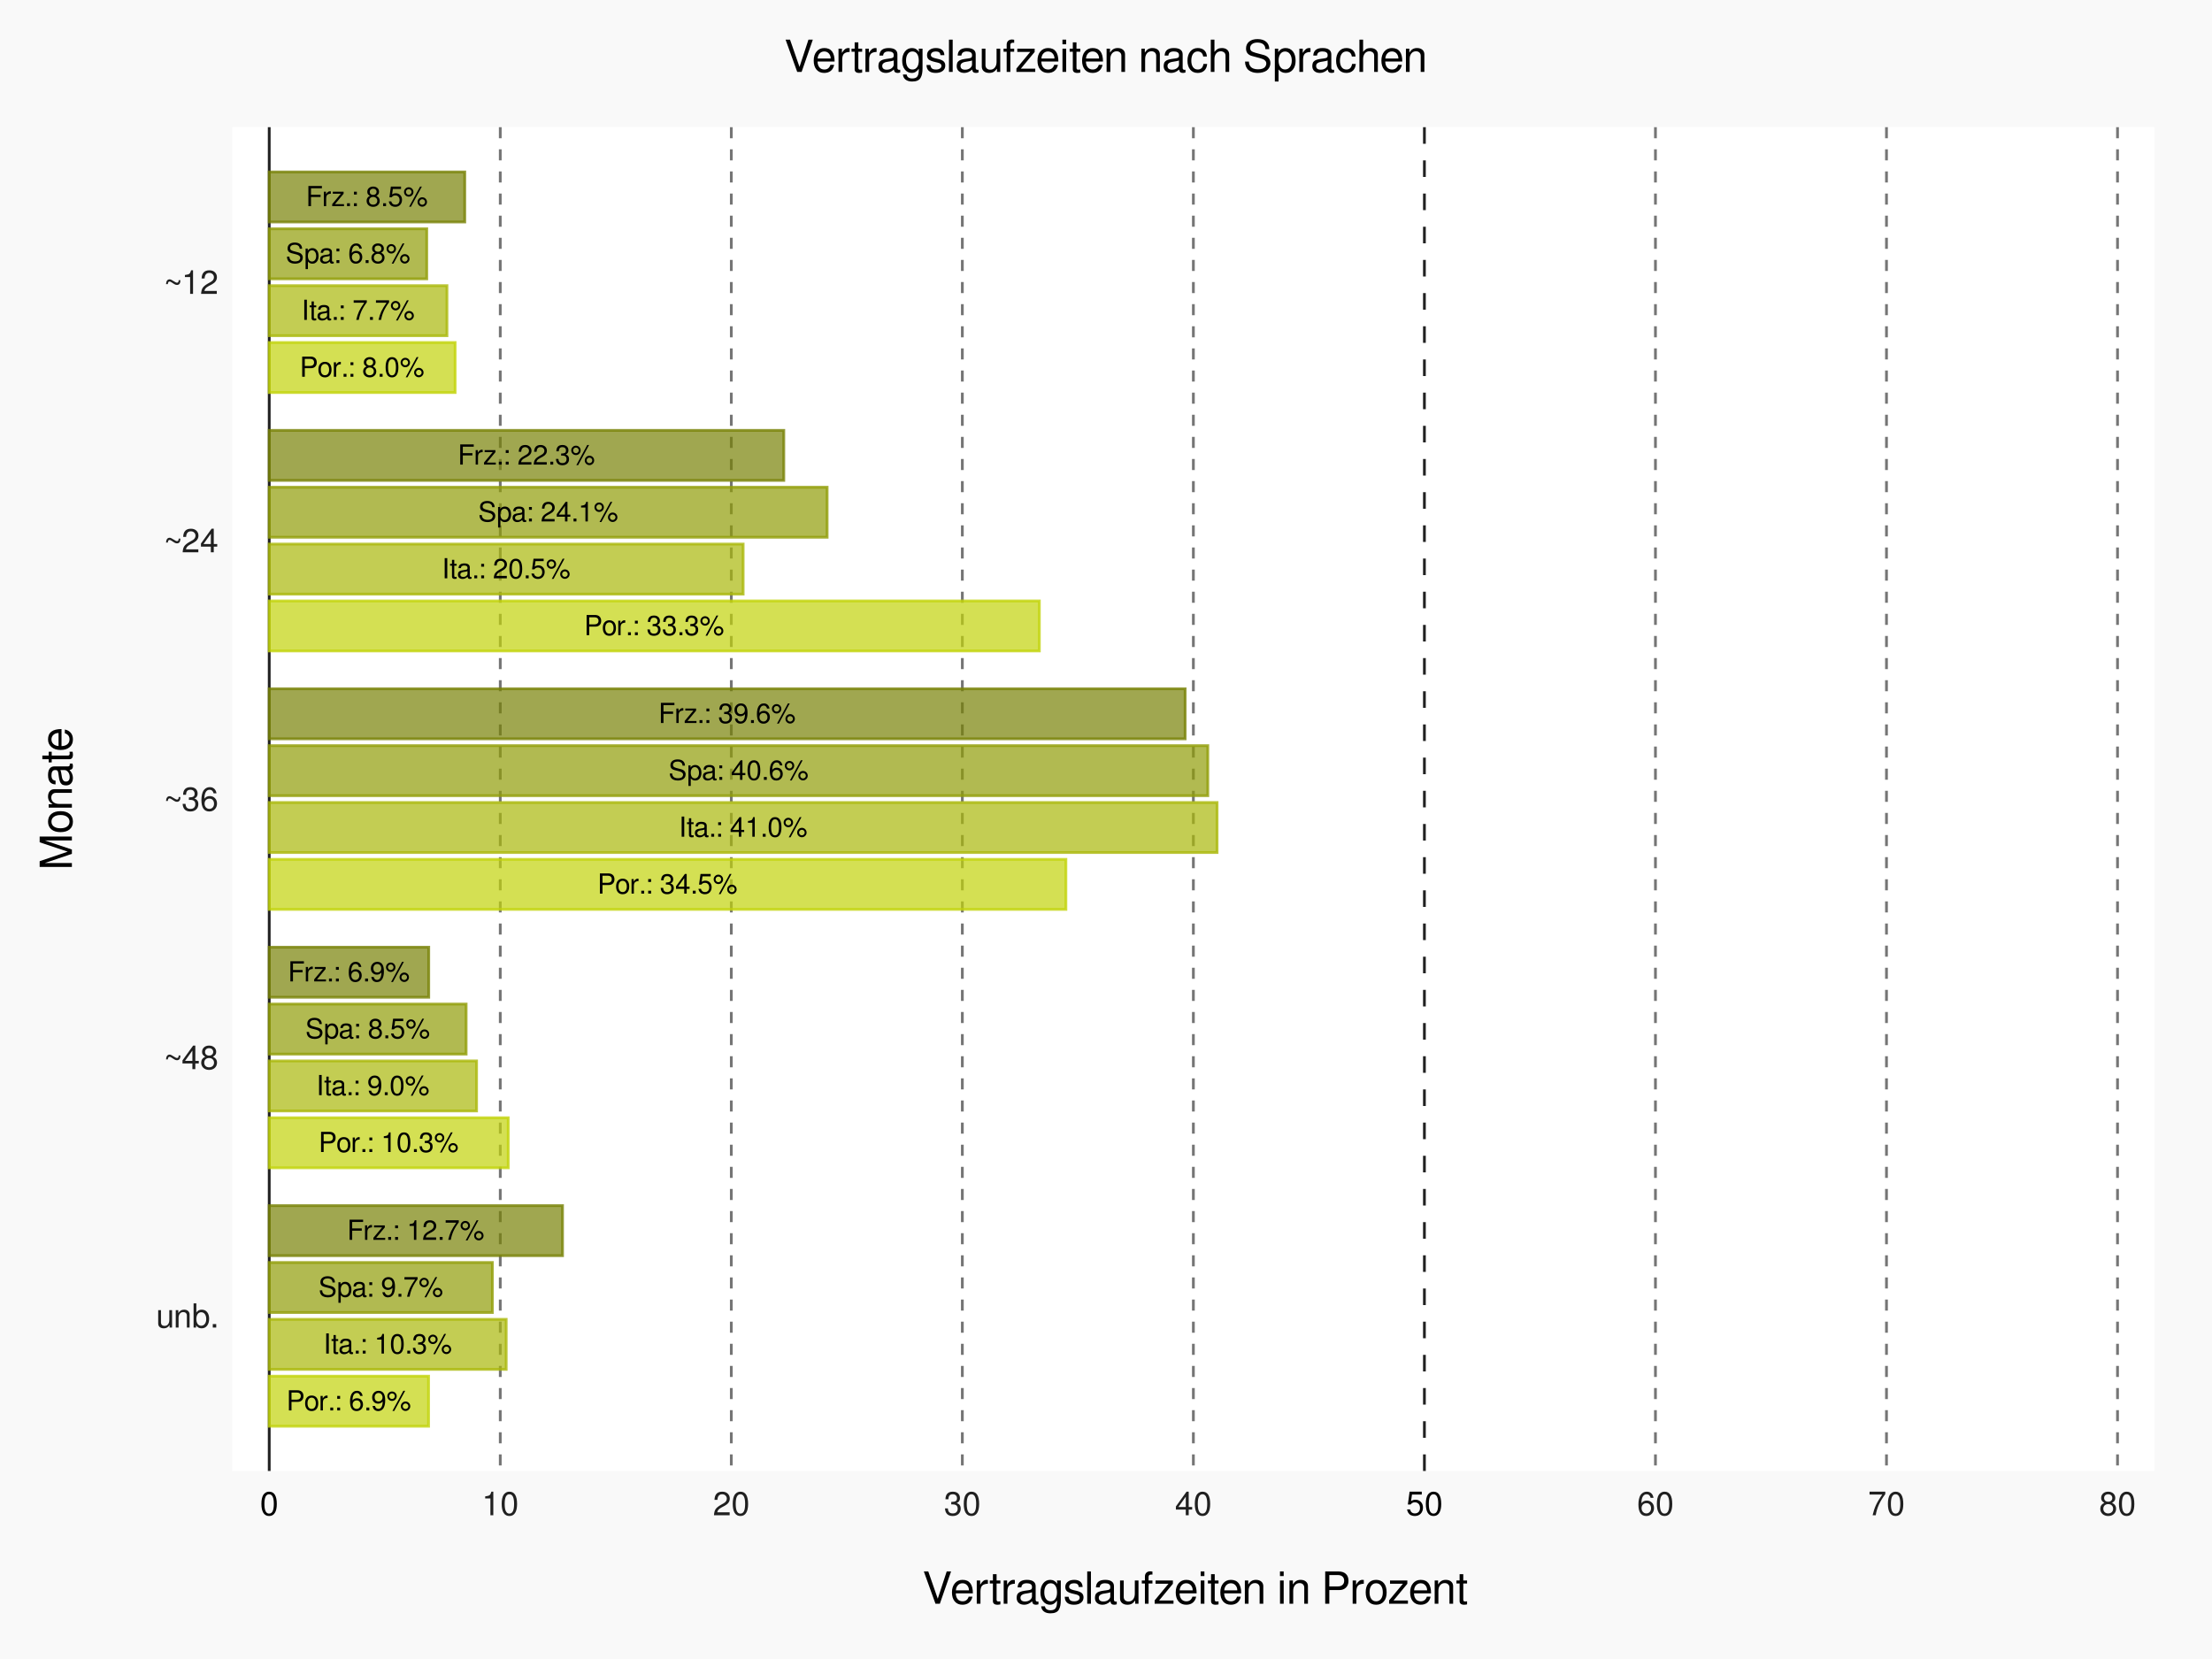
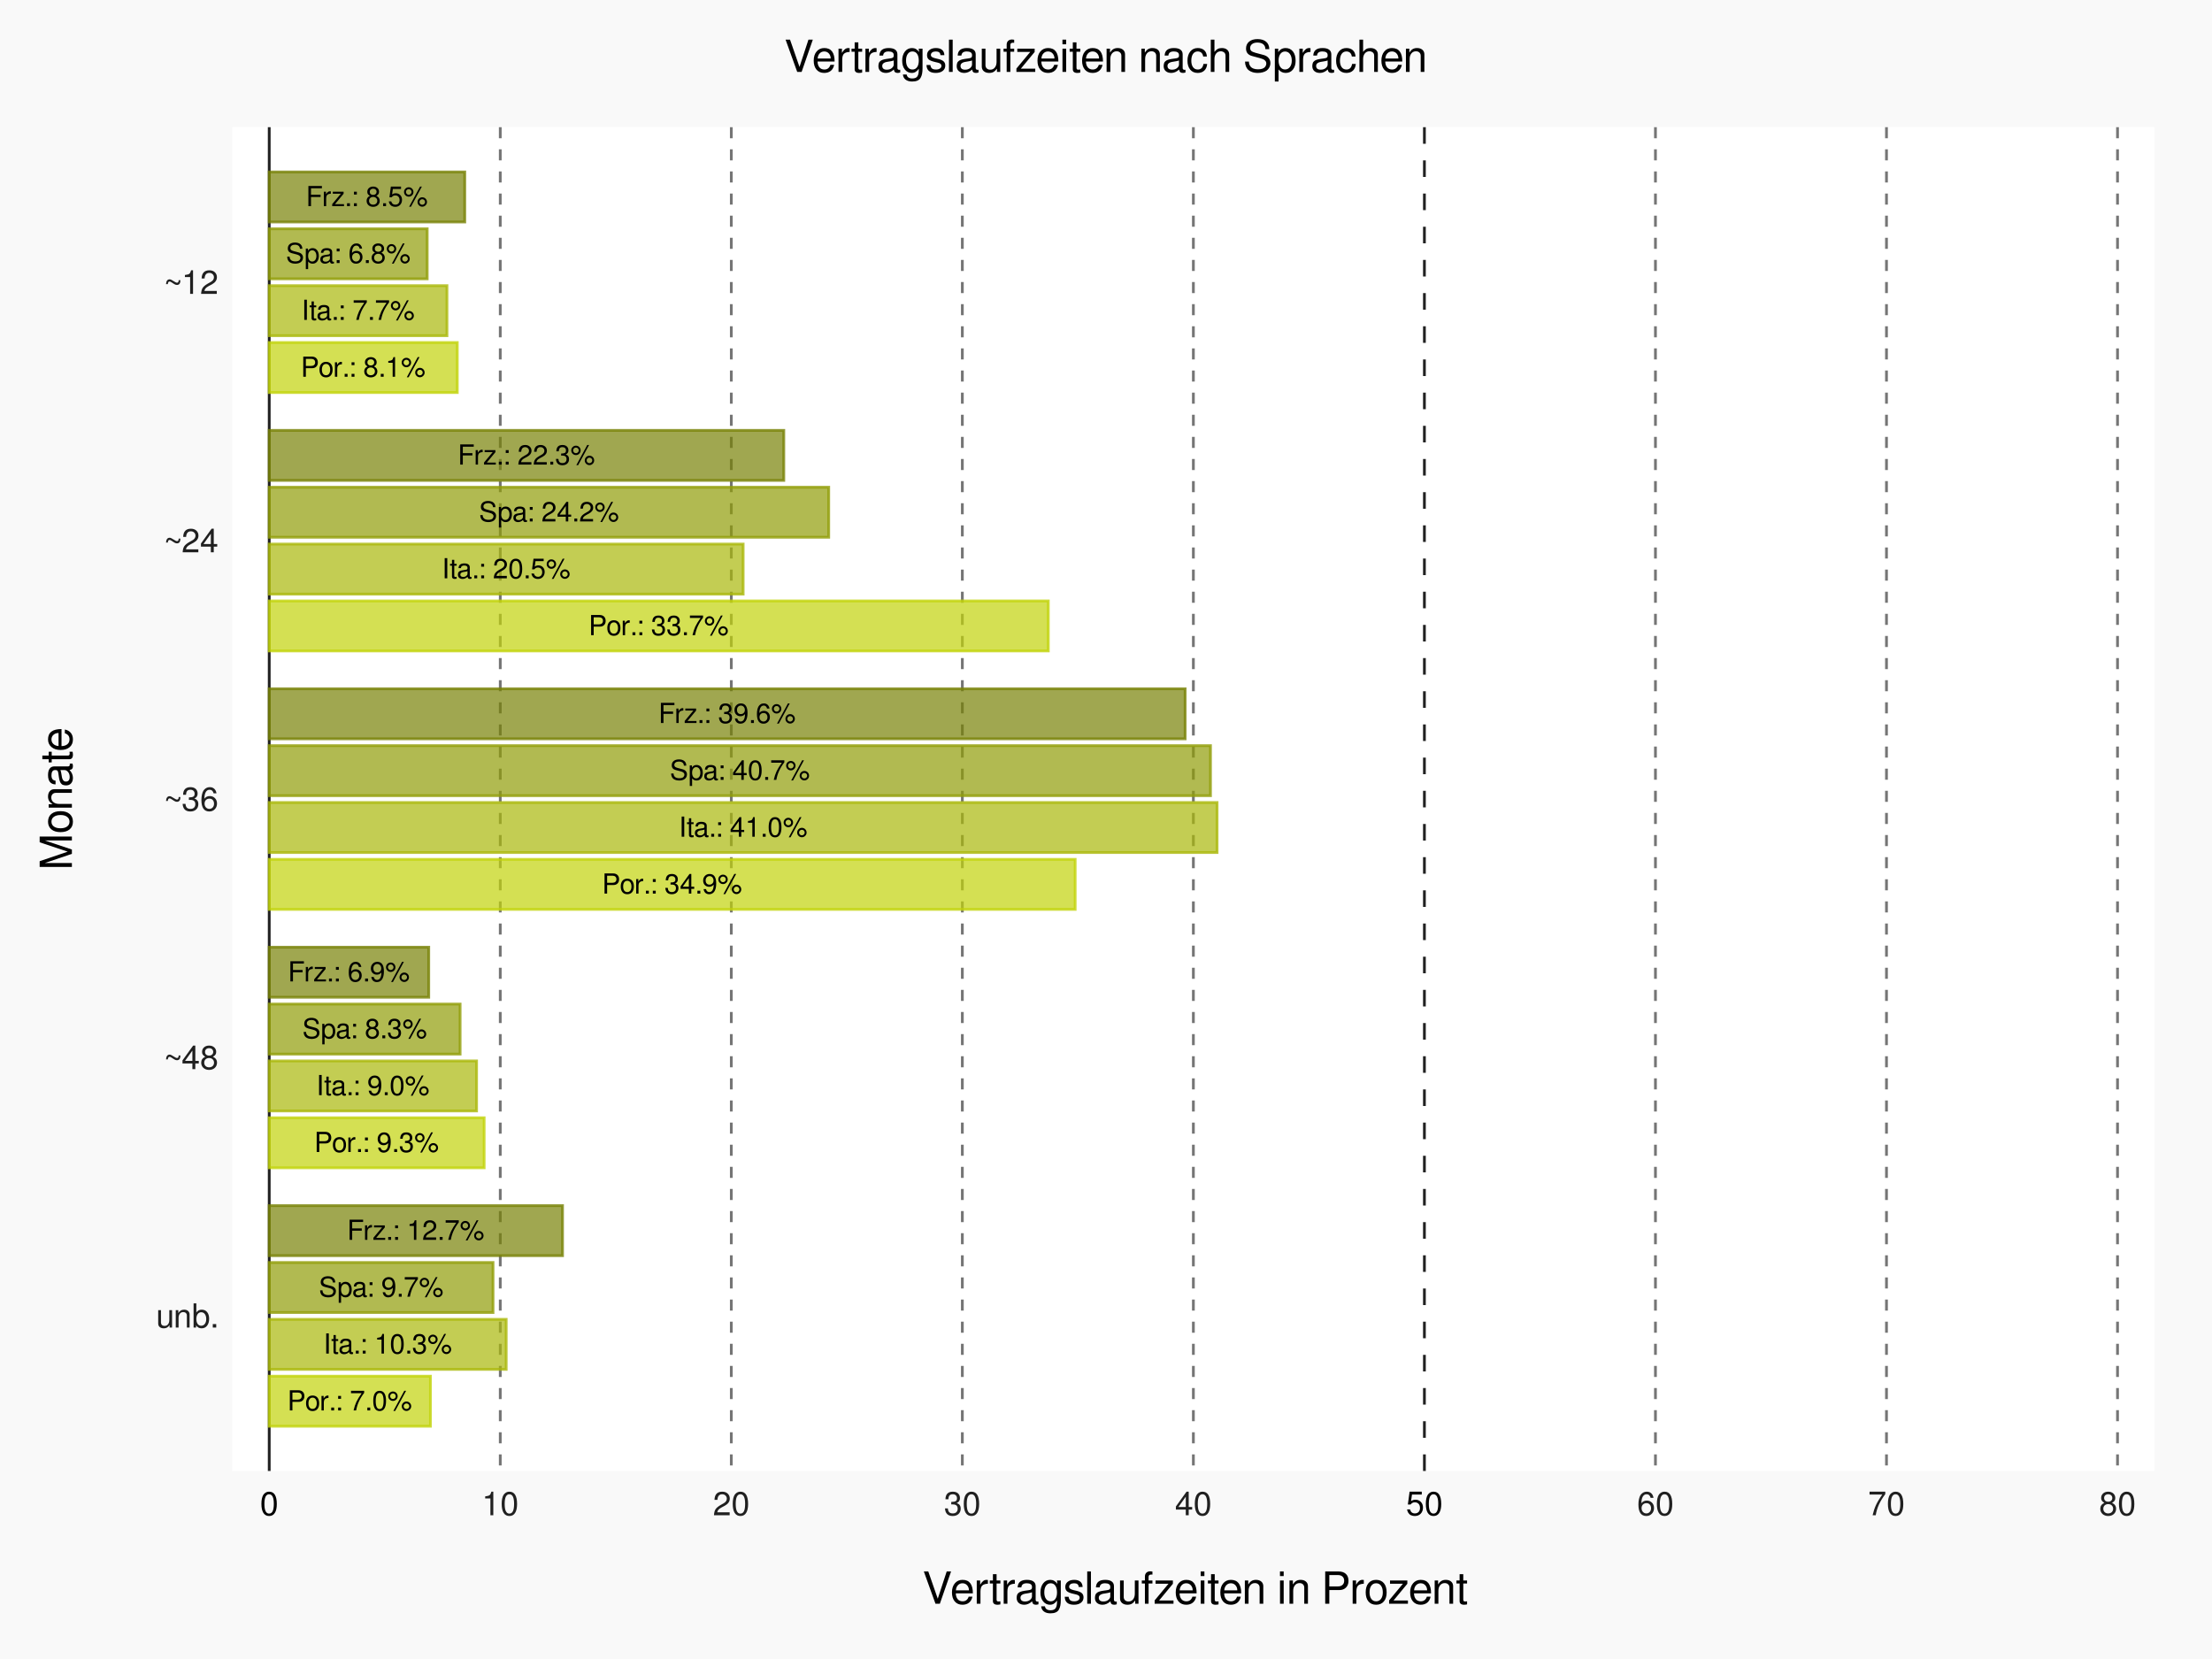
- <svg xmlns="http://www.w3.org/2000/svg" id="chart-b7aefc04-1634-4a88-89f3-fc6f31f220f1" class="pygal-chart" viewBox="0 0 800 600">
+ <svg xmlns="http://www.w3.org/2000/svg" id="chart-608311c8-b6e0-41af-b34b-f8186fa1bb38" class="pygal-chart" viewBox="0 0 800 600">
  <defs>
-     <style type="text/css">#chart-b7aefc04-1634-4a88-89f3-fc6f31f220f1{-webkit-user-select:none;-webkit-font-smoothing:antialiased;font-family:FreeSans}#chart-b7aefc04-1634-4a88-89f3-fc6f31f220f1 .title{font-family:FreeSans;font-size:16px}#chart-b7aefc04-1634-4a88-89f3-fc6f31f220f1 .legends .legend text{font-family:FreeSans;font-size:14px}#chart-b7aefc04-1634-4a88-89f3-fc6f31f220f1 .axis text{font-family:FreeSans;font-size:12px}#chart-b7aefc04-1634-4a88-89f3-fc6f31f220f1 .axis text.major{font-family:FreeSans;font-size:12px}#chart-b7aefc04-1634-4a88-89f3-fc6f31f220f1 .text-overlay text.value{font-family:FreeSans;font-size:10px}#chart-b7aefc04-1634-4a88-89f3-fc6f31f220f1 .text-overlay text.label{font-family:FreeSans;font-size:12px}#chart-b7aefc04-1634-4a88-89f3-fc6f31f220f1 .tooltip{font-family:FreeSans;font-size:14px}#chart-b7aefc04-1634-4a88-89f3-fc6f31f220f1 text.no_data{font-family:FreeSans;font-size:64px}
- #chart-b7aefc04-1634-4a88-89f3-fc6f31f220f1{background-color:rgba(249,249,249,1)}#chart-b7aefc04-1634-4a88-89f3-fc6f31f220f1 path,#chart-b7aefc04-1634-4a88-89f3-fc6f31f220f1 line,#chart-b7aefc04-1634-4a88-89f3-fc6f31f220f1 rect,#chart-b7aefc04-1634-4a88-89f3-fc6f31f220f1 circle{-webkit-transition:150ms;-moz-transition:150ms;transition:150ms}#chart-b7aefc04-1634-4a88-89f3-fc6f31f220f1 .graph &gt; .background{fill:rgba(249,249,249,1)}#chart-b7aefc04-1634-4a88-89f3-fc6f31f220f1 .plot &gt; .background{fill:rgba(255,255,255,1)}#chart-b7aefc04-1634-4a88-89f3-fc6f31f220f1 .graph{fill:rgba(0,0,0,.87)}#chart-b7aefc04-1634-4a88-89f3-fc6f31f220f1 text.no_data{fill:rgba(0,0,0,1)}#chart-b7aefc04-1634-4a88-89f3-fc6f31f220f1 .title{fill:rgba(0,0,0,1)}#chart-b7aefc04-1634-4a88-89f3-fc6f31f220f1 .legends .legend text{fill:rgba(0,0,0,.87)}#chart-b7aefc04-1634-4a88-89f3-fc6f31f220f1 .legends .legend:hover text{fill:rgba(0,0,0,1)}#chart-b7aefc04-1634-4a88-89f3-fc6f31f220f1 .axis .line{stroke:rgba(0,0,0,1)}#chart-b7aefc04-1634-4a88-89f3-fc6f31f220f1 .axis .guide.line{stroke:rgba(0,0,0,.54)}#chart-b7aefc04-1634-4a88-89f3-fc6f31f220f1 .axis .major.line{stroke:rgba(0,0,0,.87)}#chart-b7aefc04-1634-4a88-89f3-fc6f31f220f1 .axis text.major{fill:rgba(0,0,0,1)}#chart-b7aefc04-1634-4a88-89f3-fc6f31f220f1 .axis.y .guides:hover .guide.line,#chart-b7aefc04-1634-4a88-89f3-fc6f31f220f1 .line-graph .axis.x .guides:hover .guide.line,#chart-b7aefc04-1634-4a88-89f3-fc6f31f220f1 .stackedline-graph .axis.x .guides:hover .guide.line,#chart-b7aefc04-1634-4a88-89f3-fc6f31f220f1 .xy-graph .axis.x .guides:hover .guide.line{stroke:rgba(0,0,0,1)}#chart-b7aefc04-1634-4a88-89f3-fc6f31f220f1 .axis .guides:hover text{fill:rgba(0,0,0,1)}#chart-b7aefc04-1634-4a88-89f3-fc6f31f220f1 .reactive{fill-opacity:.7;stroke-opacity:.8}#chart-b7aefc04-1634-4a88-89f3-fc6f31f220f1 .ci{stroke:rgba(0,0,0,.87)}#chart-b7aefc04-1634-4a88-89f3-fc6f31f220f1 .reactive.active,#chart-b7aefc04-1634-4a88-89f3-fc6f31f220f1 .active .reactive{fill-opacity:.8;stroke-opacity:.9;stroke-width:4}#chart-b7aefc04-1634-4a88-89f3-fc6f31f220f1 .ci .reactive.active{stroke-width:1.5}#chart-b7aefc04-1634-4a88-89f3-fc6f31f220f1 .series text{fill:rgba(0,0,0,1)}#chart-b7aefc04-1634-4a88-89f3-fc6f31f220f1 .tooltip rect{fill:rgba(255,255,255,1);stroke:rgba(0,0,0,1);-webkit-transition:opacity 150ms;-moz-transition:opacity 150ms;transition:opacity 150ms}#chart-b7aefc04-1634-4a88-89f3-fc6f31f220f1 .tooltip .label{fill:rgba(0,0,0,.87)}#chart-b7aefc04-1634-4a88-89f3-fc6f31f220f1 .tooltip .label{fill:rgba(0,0,0,.87)}#chart-b7aefc04-1634-4a88-89f3-fc6f31f220f1 .tooltip .legend{font-size:.8em;fill:rgba(0,0,0,.54)}#chart-b7aefc04-1634-4a88-89f3-fc6f31f220f1 .tooltip .x_label{font-size:.6em;fill:rgba(0,0,0,1)}#chart-b7aefc04-1634-4a88-89f3-fc6f31f220f1 .tooltip .xlink{font-size:.5em;text-decoration:underline}#chart-b7aefc04-1634-4a88-89f3-fc6f31f220f1 .tooltip .value{font-size:1.5em}#chart-b7aefc04-1634-4a88-89f3-fc6f31f220f1 .bound{font-size:.5em}#chart-b7aefc04-1634-4a88-89f3-fc6f31f220f1 .max-value{font-size:.75em;fill:rgba(0,0,0,.54)}#chart-b7aefc04-1634-4a88-89f3-fc6f31f220f1 .map-element{fill:rgba(255,255,255,1);stroke:rgba(0,0,0,.54) !important}#chart-b7aefc04-1634-4a88-89f3-fc6f31f220f1 .map-element .reactive{fill-opacity:inherit;stroke-opacity:inherit}#chart-b7aefc04-1634-4a88-89f3-fc6f31f220f1 .color-0,#chart-b7aefc04-1634-4a88-89f3-fc6f31f220f1 .color-0 a:visited{stroke:#788207;fill:#788207}#chart-b7aefc04-1634-4a88-89f3-fc6f31f220f1 .color-1,#chart-b7aefc04-1634-4a88-89f3-fc6f31f220f1 .color-1 a:visited{stroke:#919d08;fill:#919d08}#chart-b7aefc04-1634-4a88-89f3-fc6f31f220f1 .color-2,#chart-b7aefc04-1634-4a88-89f3-fc6f31f220f1 .color-2 a:visited{stroke:#aab80a;fill:#aab80a}#chart-b7aefc04-1634-4a88-89f3-fc6f31f220f1 .color-3,#chart-b7aefc04-1634-4a88-89f3-fc6f31f220f1 .color-3 a:visited{stroke:#c2d30b;fill:#c2d30b}#chart-b7aefc04-1634-4a88-89f3-fc6f31f220f1 .text-overlay .color-0 text{fill:black}#chart-b7aefc04-1634-4a88-89f3-fc6f31f220f1 .text-overlay .color-1 text{fill:black}#chart-b7aefc04-1634-4a88-89f3-fc6f31f220f1 .text-overlay .color-2 text{fill:black}#chart-b7aefc04-1634-4a88-89f3-fc6f31f220f1 .text-overlay .color-3 text{fill:black}
- #chart-b7aefc04-1634-4a88-89f3-fc6f31f220f1 text.no_data{text-anchor:middle}#chart-b7aefc04-1634-4a88-89f3-fc6f31f220f1 .guide.line{fill:none}#chart-b7aefc04-1634-4a88-89f3-fc6f31f220f1 .centered{text-anchor:middle}#chart-b7aefc04-1634-4a88-89f3-fc6f31f220f1 .title{text-anchor:middle}#chart-b7aefc04-1634-4a88-89f3-fc6f31f220f1 .legends .legend text{fill-opacity:1}#chart-b7aefc04-1634-4a88-89f3-fc6f31f220f1 .axis.x text{text-anchor:middle}#chart-b7aefc04-1634-4a88-89f3-fc6f31f220f1 .axis.x:not(.web) text[transform]{text-anchor:start}#chart-b7aefc04-1634-4a88-89f3-fc6f31f220f1 .axis.x:not(.web) text[transform].backwards{text-anchor:end}#chart-b7aefc04-1634-4a88-89f3-fc6f31f220f1 .axis.y text{text-anchor:end}#chart-b7aefc04-1634-4a88-89f3-fc6f31f220f1 .axis.y text[transform].backwards{text-anchor:start}#chart-b7aefc04-1634-4a88-89f3-fc6f31f220f1 .axis.y2 text{text-anchor:start}#chart-b7aefc04-1634-4a88-89f3-fc6f31f220f1 .axis.y2 text[transform].backwards{text-anchor:end}#chart-b7aefc04-1634-4a88-89f3-fc6f31f220f1 .axis .guide.line{stroke-dasharray:4,4}#chart-b7aefc04-1634-4a88-89f3-fc6f31f220f1 .axis .major.guide.line{stroke-dasharray:6,6}#chart-b7aefc04-1634-4a88-89f3-fc6f31f220f1 .horizontal .axis.y .guide.line,#chart-b7aefc04-1634-4a88-89f3-fc6f31f220f1 .horizontal .axis.y2 .guide.line,#chart-b7aefc04-1634-4a88-89f3-fc6f31f220f1 .vertical .axis.x .guide.line{opacity:0}#chart-b7aefc04-1634-4a88-89f3-fc6f31f220f1 .horizontal .axis.always_show .guide.line,#chart-b7aefc04-1634-4a88-89f3-fc6f31f220f1 .vertical .axis.always_show .guide.line{opacity:1 !important}#chart-b7aefc04-1634-4a88-89f3-fc6f31f220f1 .axis.y .guides:hover .guide.line,#chart-b7aefc04-1634-4a88-89f3-fc6f31f220f1 .axis.y2 .guides:hover .guide.line,#chart-b7aefc04-1634-4a88-89f3-fc6f31f220f1 .axis.x .guides:hover .guide.line{opacity:1}#chart-b7aefc04-1634-4a88-89f3-fc6f31f220f1 .axis .guides:hover text{opacity:1}#chart-b7aefc04-1634-4a88-89f3-fc6f31f220f1 .nofill{fill:none}#chart-b7aefc04-1634-4a88-89f3-fc6f31f220f1 .subtle-fill{fill-opacity:.2}#chart-b7aefc04-1634-4a88-89f3-fc6f31f220f1 .dot{stroke-width:1px;fill-opacity:1}#chart-b7aefc04-1634-4a88-89f3-fc6f31f220f1 .dot.active{stroke-width:5px}#chart-b7aefc04-1634-4a88-89f3-fc6f31f220f1 .dot.negative{fill:transparent}#chart-b7aefc04-1634-4a88-89f3-fc6f31f220f1 text,#chart-b7aefc04-1634-4a88-89f3-fc6f31f220f1 tspan{stroke:none !important}#chart-b7aefc04-1634-4a88-89f3-fc6f31f220f1 .series text.active{opacity:1}#chart-b7aefc04-1634-4a88-89f3-fc6f31f220f1 .tooltip rect{fill-opacity:.95;stroke-width:.5}#chart-b7aefc04-1634-4a88-89f3-fc6f31f220f1 .tooltip text{fill-opacity:1}#chart-b7aefc04-1634-4a88-89f3-fc6f31f220f1 .showable{visibility:hidden}#chart-b7aefc04-1634-4a88-89f3-fc6f31f220f1 .showable.shown{visibility:visible}#chart-b7aefc04-1634-4a88-89f3-fc6f31f220f1 .gauge-background{fill:rgba(229,229,229,1);stroke:none}#chart-b7aefc04-1634-4a88-89f3-fc6f31f220f1 .bg-lines{stroke:rgba(249,249,249,1);stroke-width:2px}</style>
+     <style type="text/css">#chart-608311c8-b6e0-41af-b34b-f8186fa1bb38{-webkit-user-select:none;-webkit-font-smoothing:antialiased;font-family:FreeSans}#chart-608311c8-b6e0-41af-b34b-f8186fa1bb38 .title{font-family:FreeSans;font-size:16px}#chart-608311c8-b6e0-41af-b34b-f8186fa1bb38 .legends .legend text{font-family:FreeSans;font-size:14px}#chart-608311c8-b6e0-41af-b34b-f8186fa1bb38 .axis text{font-family:FreeSans;font-size:12px}#chart-608311c8-b6e0-41af-b34b-f8186fa1bb38 .axis text.major{font-family:FreeSans;font-size:12px}#chart-608311c8-b6e0-41af-b34b-f8186fa1bb38 .text-overlay text.value{font-family:FreeSans;font-size:10px}#chart-608311c8-b6e0-41af-b34b-f8186fa1bb38 .text-overlay text.label{font-family:FreeSans;font-size:12px}#chart-608311c8-b6e0-41af-b34b-f8186fa1bb38 .tooltip{font-family:FreeSans;font-size:14px}#chart-608311c8-b6e0-41af-b34b-f8186fa1bb38 text.no_data{font-family:FreeSans;font-size:64px}
+ #chart-608311c8-b6e0-41af-b34b-f8186fa1bb38{background-color:rgba(249,249,249,1)}#chart-608311c8-b6e0-41af-b34b-f8186fa1bb38 path,#chart-608311c8-b6e0-41af-b34b-f8186fa1bb38 line,#chart-608311c8-b6e0-41af-b34b-f8186fa1bb38 rect,#chart-608311c8-b6e0-41af-b34b-f8186fa1bb38 circle{-webkit-transition:150ms;-moz-transition:150ms;transition:150ms}#chart-608311c8-b6e0-41af-b34b-f8186fa1bb38 .graph &gt; .background{fill:rgba(249,249,249,1)}#chart-608311c8-b6e0-41af-b34b-f8186fa1bb38 .plot &gt; .background{fill:rgba(255,255,255,1)}#chart-608311c8-b6e0-41af-b34b-f8186fa1bb38 .graph{fill:rgba(0,0,0,.87)}#chart-608311c8-b6e0-41af-b34b-f8186fa1bb38 text.no_data{fill:rgba(0,0,0,1)}#chart-608311c8-b6e0-41af-b34b-f8186fa1bb38 .title{fill:rgba(0,0,0,1)}#chart-608311c8-b6e0-41af-b34b-f8186fa1bb38 .legends .legend text{fill:rgba(0,0,0,.87)}#chart-608311c8-b6e0-41af-b34b-f8186fa1bb38 .legends .legend:hover text{fill:rgba(0,0,0,1)}#chart-608311c8-b6e0-41af-b34b-f8186fa1bb38 .axis .line{stroke:rgba(0,0,0,1)}#chart-608311c8-b6e0-41af-b34b-f8186fa1bb38 .axis .guide.line{stroke:rgba(0,0,0,.54)}#chart-608311c8-b6e0-41af-b34b-f8186fa1bb38 .axis .major.line{stroke:rgba(0,0,0,.87)}#chart-608311c8-b6e0-41af-b34b-f8186fa1bb38 .axis text.major{fill:rgba(0,0,0,1)}#chart-608311c8-b6e0-41af-b34b-f8186fa1bb38 .axis.y .guides:hover .guide.line,#chart-608311c8-b6e0-41af-b34b-f8186fa1bb38 .line-graph .axis.x .guides:hover .guide.line,#chart-608311c8-b6e0-41af-b34b-f8186fa1bb38 .stackedline-graph .axis.x .guides:hover .guide.line,#chart-608311c8-b6e0-41af-b34b-f8186fa1bb38 .xy-graph .axis.x .guides:hover .guide.line{stroke:rgba(0,0,0,1)}#chart-608311c8-b6e0-41af-b34b-f8186fa1bb38 .axis .guides:hover text{fill:rgba(0,0,0,1)}#chart-608311c8-b6e0-41af-b34b-f8186fa1bb38 .reactive{fill-opacity:.7;stroke-opacity:.8}#chart-608311c8-b6e0-41af-b34b-f8186fa1bb38 .ci{stroke:rgba(0,0,0,.87)}#chart-608311c8-b6e0-41af-b34b-f8186fa1bb38 .reactive.active,#chart-608311c8-b6e0-41af-b34b-f8186fa1bb38 .active .reactive{fill-opacity:.8;stroke-opacity:.9;stroke-width:4}#chart-608311c8-b6e0-41af-b34b-f8186fa1bb38 .ci .reactive.active{stroke-width:1.5}#chart-608311c8-b6e0-41af-b34b-f8186fa1bb38 .series text{fill:rgba(0,0,0,1)}#chart-608311c8-b6e0-41af-b34b-f8186fa1bb38 .tooltip rect{fill:rgba(255,255,255,1);stroke:rgba(0,0,0,1);-webkit-transition:opacity 150ms;-moz-transition:opacity 150ms;transition:opacity 150ms}#chart-608311c8-b6e0-41af-b34b-f8186fa1bb38 .tooltip .label{fill:rgba(0,0,0,.87)}#chart-608311c8-b6e0-41af-b34b-f8186fa1bb38 .tooltip .label{fill:rgba(0,0,0,.87)}#chart-608311c8-b6e0-41af-b34b-f8186fa1bb38 .tooltip .legend{font-size:.8em;fill:rgba(0,0,0,.54)}#chart-608311c8-b6e0-41af-b34b-f8186fa1bb38 .tooltip .x_label{font-size:.6em;fill:rgba(0,0,0,1)}#chart-608311c8-b6e0-41af-b34b-f8186fa1bb38 .tooltip .xlink{font-size:.5em;text-decoration:underline}#chart-608311c8-b6e0-41af-b34b-f8186fa1bb38 .tooltip .value{font-size:1.5em}#chart-608311c8-b6e0-41af-b34b-f8186fa1bb38 .bound{font-size:.5em}#chart-608311c8-b6e0-41af-b34b-f8186fa1bb38 .max-value{font-size:.75em;fill:rgba(0,0,0,.54)}#chart-608311c8-b6e0-41af-b34b-f8186fa1bb38 .map-element{fill:rgba(255,255,255,1);stroke:rgba(0,0,0,.54) !important}#chart-608311c8-b6e0-41af-b34b-f8186fa1bb38 .map-element .reactive{fill-opacity:inherit;stroke-opacity:inherit}#chart-608311c8-b6e0-41af-b34b-f8186fa1bb38 .color-0,#chart-608311c8-b6e0-41af-b34b-f8186fa1bb38 .color-0 a:visited{stroke:#788207;fill:#788207}#chart-608311c8-b6e0-41af-b34b-f8186fa1bb38 .color-1,#chart-608311c8-b6e0-41af-b34b-f8186fa1bb38 .color-1 a:visited{stroke:#919d08;fill:#919d08}#chart-608311c8-b6e0-41af-b34b-f8186fa1bb38 .color-2,#chart-608311c8-b6e0-41af-b34b-f8186fa1bb38 .color-2 a:visited{stroke:#aab80a;fill:#aab80a}#chart-608311c8-b6e0-41af-b34b-f8186fa1bb38 .color-3,#chart-608311c8-b6e0-41af-b34b-f8186fa1bb38 .color-3 a:visited{stroke:#c2d30b;fill:#c2d30b}#chart-608311c8-b6e0-41af-b34b-f8186fa1bb38 .text-overlay .color-0 text{fill:black}#chart-608311c8-b6e0-41af-b34b-f8186fa1bb38 .text-overlay .color-1 text{fill:black}#chart-608311c8-b6e0-41af-b34b-f8186fa1bb38 .text-overlay .color-2 text{fill:black}#chart-608311c8-b6e0-41af-b34b-f8186fa1bb38 .text-overlay .color-3 text{fill:black}
+ #chart-608311c8-b6e0-41af-b34b-f8186fa1bb38 text.no_data{text-anchor:middle}#chart-608311c8-b6e0-41af-b34b-f8186fa1bb38 .guide.line{fill:none}#chart-608311c8-b6e0-41af-b34b-f8186fa1bb38 .centered{text-anchor:middle}#chart-608311c8-b6e0-41af-b34b-f8186fa1bb38 .title{text-anchor:middle}#chart-608311c8-b6e0-41af-b34b-f8186fa1bb38 .legends .legend text{fill-opacity:1}#chart-608311c8-b6e0-41af-b34b-f8186fa1bb38 .axis.x text{text-anchor:middle}#chart-608311c8-b6e0-41af-b34b-f8186fa1bb38 .axis.x:not(.web) text[transform]{text-anchor:start}#chart-608311c8-b6e0-41af-b34b-f8186fa1bb38 .axis.x:not(.web) text[transform].backwards{text-anchor:end}#chart-608311c8-b6e0-41af-b34b-f8186fa1bb38 .axis.y text{text-anchor:end}#chart-608311c8-b6e0-41af-b34b-f8186fa1bb38 .axis.y text[transform].backwards{text-anchor:start}#chart-608311c8-b6e0-41af-b34b-f8186fa1bb38 .axis.y2 text{text-anchor:start}#chart-608311c8-b6e0-41af-b34b-f8186fa1bb38 .axis.y2 text[transform].backwards{text-anchor:end}#chart-608311c8-b6e0-41af-b34b-f8186fa1bb38 .axis .guide.line{stroke-dasharray:4,4}#chart-608311c8-b6e0-41af-b34b-f8186fa1bb38 .axis .major.guide.line{stroke-dasharray:6,6}#chart-608311c8-b6e0-41af-b34b-f8186fa1bb38 .horizontal .axis.y .guide.line,#chart-608311c8-b6e0-41af-b34b-f8186fa1bb38 .horizontal .axis.y2 .guide.line,#chart-608311c8-b6e0-41af-b34b-f8186fa1bb38 .vertical .axis.x .guide.line{opacity:0}#chart-608311c8-b6e0-41af-b34b-f8186fa1bb38 .horizontal .axis.always_show .guide.line,#chart-608311c8-b6e0-41af-b34b-f8186fa1bb38 .vertical .axis.always_show .guide.line{opacity:1 !important}#chart-608311c8-b6e0-41af-b34b-f8186fa1bb38 .axis.y .guides:hover .guide.line,#chart-608311c8-b6e0-41af-b34b-f8186fa1bb38 .axis.y2 .guides:hover .guide.line,#chart-608311c8-b6e0-41af-b34b-f8186fa1bb38 .axis.x .guides:hover .guide.line{opacity:1}#chart-608311c8-b6e0-41af-b34b-f8186fa1bb38 .axis .guides:hover text{opacity:1}#chart-608311c8-b6e0-41af-b34b-f8186fa1bb38 .nofill{fill:none}#chart-608311c8-b6e0-41af-b34b-f8186fa1bb38 .subtle-fill{fill-opacity:.2}#chart-608311c8-b6e0-41af-b34b-f8186fa1bb38 .dot{stroke-width:1px;fill-opacity:1}#chart-608311c8-b6e0-41af-b34b-f8186fa1bb38 .dot.active{stroke-width:5px}#chart-608311c8-b6e0-41af-b34b-f8186fa1bb38 .dot.negative{fill:transparent}#chart-608311c8-b6e0-41af-b34b-f8186fa1bb38 text,#chart-608311c8-b6e0-41af-b34b-f8186fa1bb38 tspan{stroke:none !important}#chart-608311c8-b6e0-41af-b34b-f8186fa1bb38 .series text.active{opacity:1}#chart-608311c8-b6e0-41af-b34b-f8186fa1bb38 .tooltip rect{fill-opacity:.95;stroke-width:.5}#chart-608311c8-b6e0-41af-b34b-f8186fa1bb38 .tooltip text{fill-opacity:1}#chart-608311c8-b6e0-41af-b34b-f8186fa1bb38 .showable{visibility:hidden}#chart-608311c8-b6e0-41af-b34b-f8186fa1bb38 .showable.shown{visibility:visible}#chart-608311c8-b6e0-41af-b34b-f8186fa1bb38 .gauge-background{fill:rgba(229,229,229,1);stroke:none}#chart-608311c8-b6e0-41af-b34b-f8186fa1bb38 .bg-lines{stroke:rgba(249,249,249,1);stroke-width:2px}</style>
  </defs>
  <g class="graph horizontalbar-graph horizontal">
    <rect x="0" y="0" width="800" height="600" class="background" />
    <g transform="translate(84, 46)" class="plot">
      <rect x="0" y="0" width="695.2" height="486" class="background" />
      <g class="axis y">
        <g class="guides">
          <text x="-5" y="434.123" class="">unb.</text>
        </g>
        <g class="guides">
          <text x="-5" y="340.662" class="">~48</text>
        </g>
        <g class="guides">
          <text x="-5" y="247.2" class="">~36</text>
        </g>
        <g class="guides">
          <text x="-5" y="153.738" class="">~24</text>
        </g>
        <g class="guides">
          <text x="-5" y="60.277" class="">~12</text>
        </g>
      </g>
      <g class="axis x always_show">
        <g class="guides">
          <path d="M13.369 0 v486" class="axis major line" />
          <text x="13.369" y="502.0" class="major">0</text>
        </g>
        <g class="guides">
          <path d="M96.927 0 v486" class="guide line" />
          <text x="96.927" y="502.0" class="">10</text>
        </g>
        <g class="guides">
          <path d="M180.485 0 v486" class="guide line" />
          <text x="180.485" y="502.0" class="">20</text>
        </g>
        <g class="guides">
          <path d="M264.042 0 v486" class="guide line" />
          <text x="264.042" y="502.0" class="">30</text>
        </g>
        <g class="guides">
          <path d="M347.6 0 v486" class="guide line" />
          <text x="347.6" y="502.0" class="">40</text>
        </g>
        <g class="guides">
          <path d="M431.158 0 v486" class="major guide line" />
          <text x="431.158" y="502.0" class="major">50</text>
        </g>
        <g class="guides">
          <path d="M514.715 0 v486" class="guide line" />
          <text x="514.715" y="502.0" class="">60</text>
        </g>
        <g class="guides">
          <path d="M598.273 0 v486" class="guide line" />
          <text x="598.273" y="502.0" class="">70</text>
        </g>
        <g class="guides">
          <path d="M681.831 0 v486" class="guide line" />
          <text x="681.831" y="502.0" class="">80</text>
        </g>
      </g>
      <g class="series serie-3 color-3">
        <g class="bars">
          <g class="bar">
-             <rect x="13.369" y="451.718" rx="0" ry="0" width="57.626" height="18.094" class="rect reactive tooltip-trigger" />
+             <rect x="13.369" y="451.718" rx="0" ry="0" width="58.296" height="18.094" class="rect reactive tooltip-trigger" />
          </g>
          <g class="bar">
-             <rect x="13.369" y="358.257" rx="0" ry="0" width="86.439" height="18.094" class="rect reactive tooltip-trigger" />
+             <rect x="13.369" y="358.257" rx="0" ry="0" width="77.728" height="18.094" class="rect reactive tooltip-trigger" />
          </g>
          <g class="bar">
-             <rect x="13.369" y="264.795" rx="0" ry="0" width="288.13" height="18.094" class="rect reactive tooltip-trigger" />
+             <rect x="13.369" y="264.795" rx="0" ry="0" width="291.48" height="18.094" class="rect reactive tooltip-trigger" />
          </g>
          <g class="bar">
-             <rect x="13.369" y="171.334" rx="0" ry="0" width="278.526" height="18.094" class="rect reactive tooltip-trigger" />
+             <rect x="13.369" y="171.334" rx="0" ry="0" width="281.764" height="18.094" class="rect reactive tooltip-trigger" />
          </g>
          <g class="bar">
-             <rect x="13.369" y="77.872" rx="0" ry="0" width="67.23" height="18.094" class="rect reactive tooltip-trigger" />
+             <rect x="13.369" y="77.872" rx="0" ry="0" width="68.012" height="18.094" class="rect reactive tooltip-trigger" />
          </g>
        </g>
      </g>
      <g class="series serie-2 color-2">
        <g class="bars">
          <g class="bar">
            <rect x="13.369" y="431.157" rx="0" ry="0" width="85.7" height="18.094" class="rect reactive tooltip-trigger" />
          </g>
          <g class="bar">
            <rect x="13.369" y="337.695" rx="0" ry="0" width="74.988" height="18.094" class="rect reactive tooltip-trigger" />
          </g>
          <g class="bar">
            <rect x="13.369" y="244.234" rx="0" ry="0" width="342.801" height="18.094" class="rect reactive tooltip-trigger" />
          </g>
          <g class="bar">
            <rect x="13.369" y="150.772" rx="0" ry="0" width="171.4" height="18.094" class="rect reactive tooltip-trigger" />
          </g>
          <g class="bar">
            <rect x="13.369" y="57.311" rx="0" ry="0" width="64.275" height="18.094" class="rect reactive tooltip-trigger" />
          </g>
        </g>
      </g>
      <g class="series serie-1 color-1">
        <g class="bars">
          <g class="bar">
-             <rect x="13.369" y="410.595" rx="0" ry="0" width="80.709" height="18.094" class="rect reactive tooltip-trigger" />
+             <rect x="13.369" y="410.595" rx="0" ry="0" width="80.939" height="18.094" class="rect reactive tooltip-trigger" />
          </g>
          <g class="bar">
-             <rect x="13.369" y="317.134" rx="0" ry="0" width="71.214" height="18.094" class="rect reactive tooltip-trigger" />
+             <rect x="13.369" y="317.134" rx="0" ry="0" width="69.036" height="18.094" class="rect reactive tooltip-trigger" />
          </g>
          <g class="bar">
-             <rect x="13.369" y="223.672" rx="0" ry="0" width="339.453" height="18.094" class="rect reactive tooltip-trigger" />
+             <rect x="13.369" y="223.672" rx="0" ry="0" width="340.42" height="18.094" class="rect reactive tooltip-trigger" />
          </g>
          <g class="bar">
-             <rect x="13.369" y="130.211" rx="0" ry="0" width="201.773" height="18.094" class="rect reactive tooltip-trigger" />
+             <rect x="13.369" y="130.211" rx="0" ry="0" width="202.348" height="18.094" class="rect reactive tooltip-trigger" />
          </g>
          <g class="bar">
-             <rect x="13.369" y="36.749" rx="0" ry="0" width="56.971" height="18.094" class="rect reactive tooltip-trigger" />
+             <rect x="13.369" y="36.749" rx="0" ry="0" width="57.133" height="18.094" class="rect reactive tooltip-trigger" />
          </g>
        </g>
      </g>
      <g class="series serie-0 color-0">
        <g class="bars">
          <g class="bar">
            <rect x="13.369" y="390.034" rx="0" ry="0" width="106.075" height="18.094" class="rect reactive tooltip-trigger" />
          </g>
          <g class="bar">
            <rect x="13.369" y="296.572" rx="0" ry="0" width="57.69" height="18.094" class="rect reactive tooltip-trigger" />
          </g>
          <g class="bar">
            <rect x="13.369" y="203.111" rx="0" ry="0" width="331.253" height="18.094" class="rect reactive tooltip-trigger" />
          </g>
          <g class="bar">
            <rect x="13.369" y="109.649" rx="0" ry="0" width="186.097" height="18.094" class="rect reactive tooltip-trigger" />
          </g>
          <g class="bar">
            <rect x="13.369" y="16.188" rx="0" ry="0" width="70.717" height="18.094" class="rect reactive tooltip-trigger" />
          </g>
        </g>
      </g>
    </g>
    <g class="titles">
      <text x="400.0" y="26" class="title plot_title">Vertragslaufzeiten nach Sprachen</text>
      <text x="432.4" y="580" class="title">Vertragslaufzeiten in Prozent</text>
      <text x="0" y="315.0" class="title" transform="rotate(-90 0 289)">Monate</text>
    </g>
    <g transform="translate(84, 46)" class="plot overlay">
      <g class="series serie-3 color-3" />
      <g class="series serie-2 color-2" />
      <g class="series serie-1 color-1" />
      <g class="series serie-0 color-0" />
    </g>
    <g transform="translate(84, 46)" class="plot text-overlay">
      <g class="series serie-3 color-3">
-         <text text-anchor="middle" x="42.182" y="464.099" class="value">Por.: 6.9%</text>
-         <text text-anchor="middle" x="56.589" y="370.637" class="value">Por.: 10.3%</text>
-         <text text-anchor="middle" x="157.434" y="277.176" class="value">Por.: 34.5%</text>
-         <text text-anchor="middle" x="152.632" y="183.714" class="value">Por.: 33.3%</text>
-         <text text-anchor="middle" x="46.984" y="90.253" class="value">Por.: 8.0%</text>
+         <text text-anchor="middle" x="42.517" y="464.099" class="value">Por.: 7.0%</text>
+         <text text-anchor="middle" x="52.233" y="370.637" class="value">Por.: 9.3%</text>
+         <text text-anchor="middle" x="159.109" y="277.176" class="value">Por.: 34.9%</text>
+         <text text-anchor="middle" x="154.251" y="183.714" class="value">Por.: 33.7%</text>
+         <text text-anchor="middle" x="47.375" y="90.253" class="value">Por.: 8.1%</text>
      </g>
      <g class="series serie-2 color-2">
        <text text-anchor="middle" x="56.219" y="443.537" class="value">Ita.: 10.3%</text>
        <text text-anchor="middle" x="50.863" y="350.076" class="value">Ita.: 9.0%</text>
        <text text-anchor="middle" x="184.77" y="256.614" class="value">Ita.: 41.0%</text>
        <text text-anchor="middle" x="99.069" y="163.153" class="value">Ita.: 20.5%</text>
        <text text-anchor="middle" x="45.507" y="69.691" class="value">Ita.: 7.7%</text>
      </g>
      <g class="series serie-1 color-1">
-         <text text-anchor="middle" x="53.724" y="422.976" class="value">Spa: 9.7%</text>
-         <text text-anchor="middle" x="48.976" y="329.514" class="value">Spa: 8.5%</text>
-         <text text-anchor="middle" x="183.096" y="236.053" class="value">Spa: 40.6%</text>
-         <text text-anchor="middle" x="114.256" y="142.591" class="value">Spa: 24.1%</text>
-         <text text-anchor="middle" x="41.855" y="49.129" class="value">Spa: 6.8%</text>
+         <text text-anchor="middle" x="53.839" y="422.976" class="value">Spa: 9.7%</text>
+         <text text-anchor="middle" x="47.887" y="329.514" class="value">Spa: 8.3%</text>
+         <text text-anchor="middle" x="183.579" y="236.053" class="value">Spa: 40.7%</text>
+         <text text-anchor="middle" x="114.543" y="142.591" class="value">Spa: 24.2%</text>
+         <text text-anchor="middle" x="41.936" y="49.129" class="value">Spa: 6.8%</text>
      </g>
      <g class="series serie-0 color-0">
        <text text-anchor="middle" x="66.407" y="402.414" class="value">Frz.: 12.7%</text>
        <text text-anchor="middle" x="42.214" y="308.953" class="value">Frz.: 6.9%</text>
        <text text-anchor="middle" x="178.996" y="215.491" class="value">Frz.: 39.6%</text>
        <text text-anchor="middle" x="106.418" y="122.029" class="value">Frz.: 22.3%</text>
        <text text-anchor="middle" x="48.728" y="28.568" class="value">Frz.: 8.5%</text>
      </g>
    </g>
    <g transform="translate(84, 46)" class="plot tooltip-overlay">
      <g transform="translate(0 0)" style="opacity: 0" class="tooltip">
        <rect rx="0" ry="0" width="0" height="0" class="tooltip-box" />
        <g class="text" />
      </g>
    </g>
  </g>
</svg>
